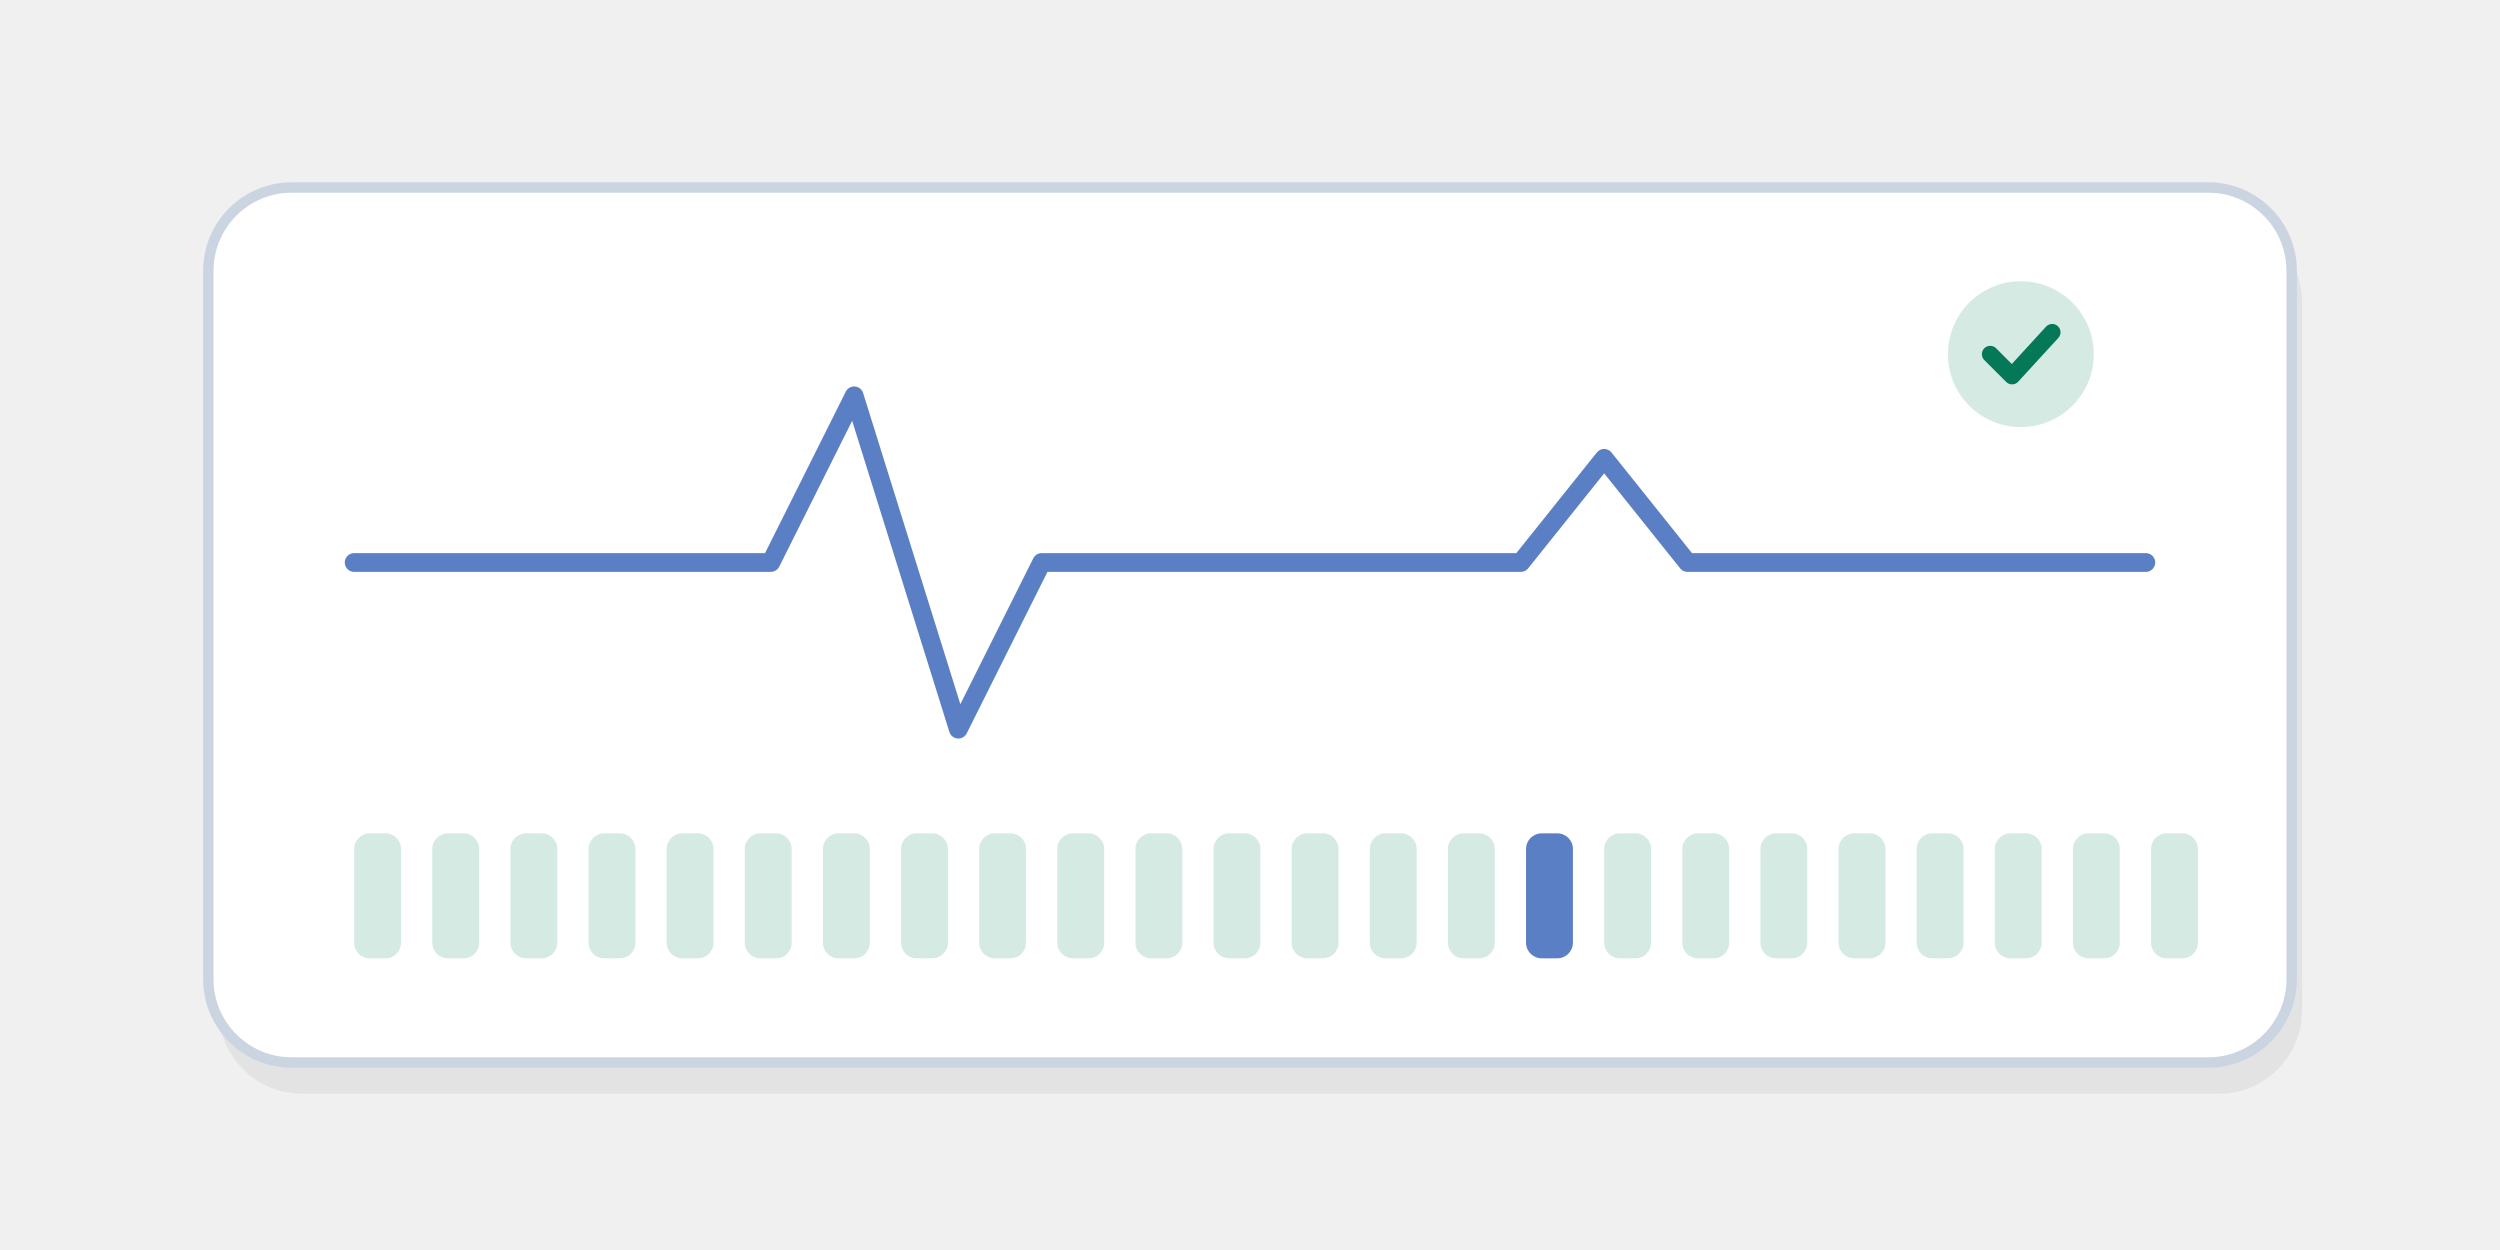
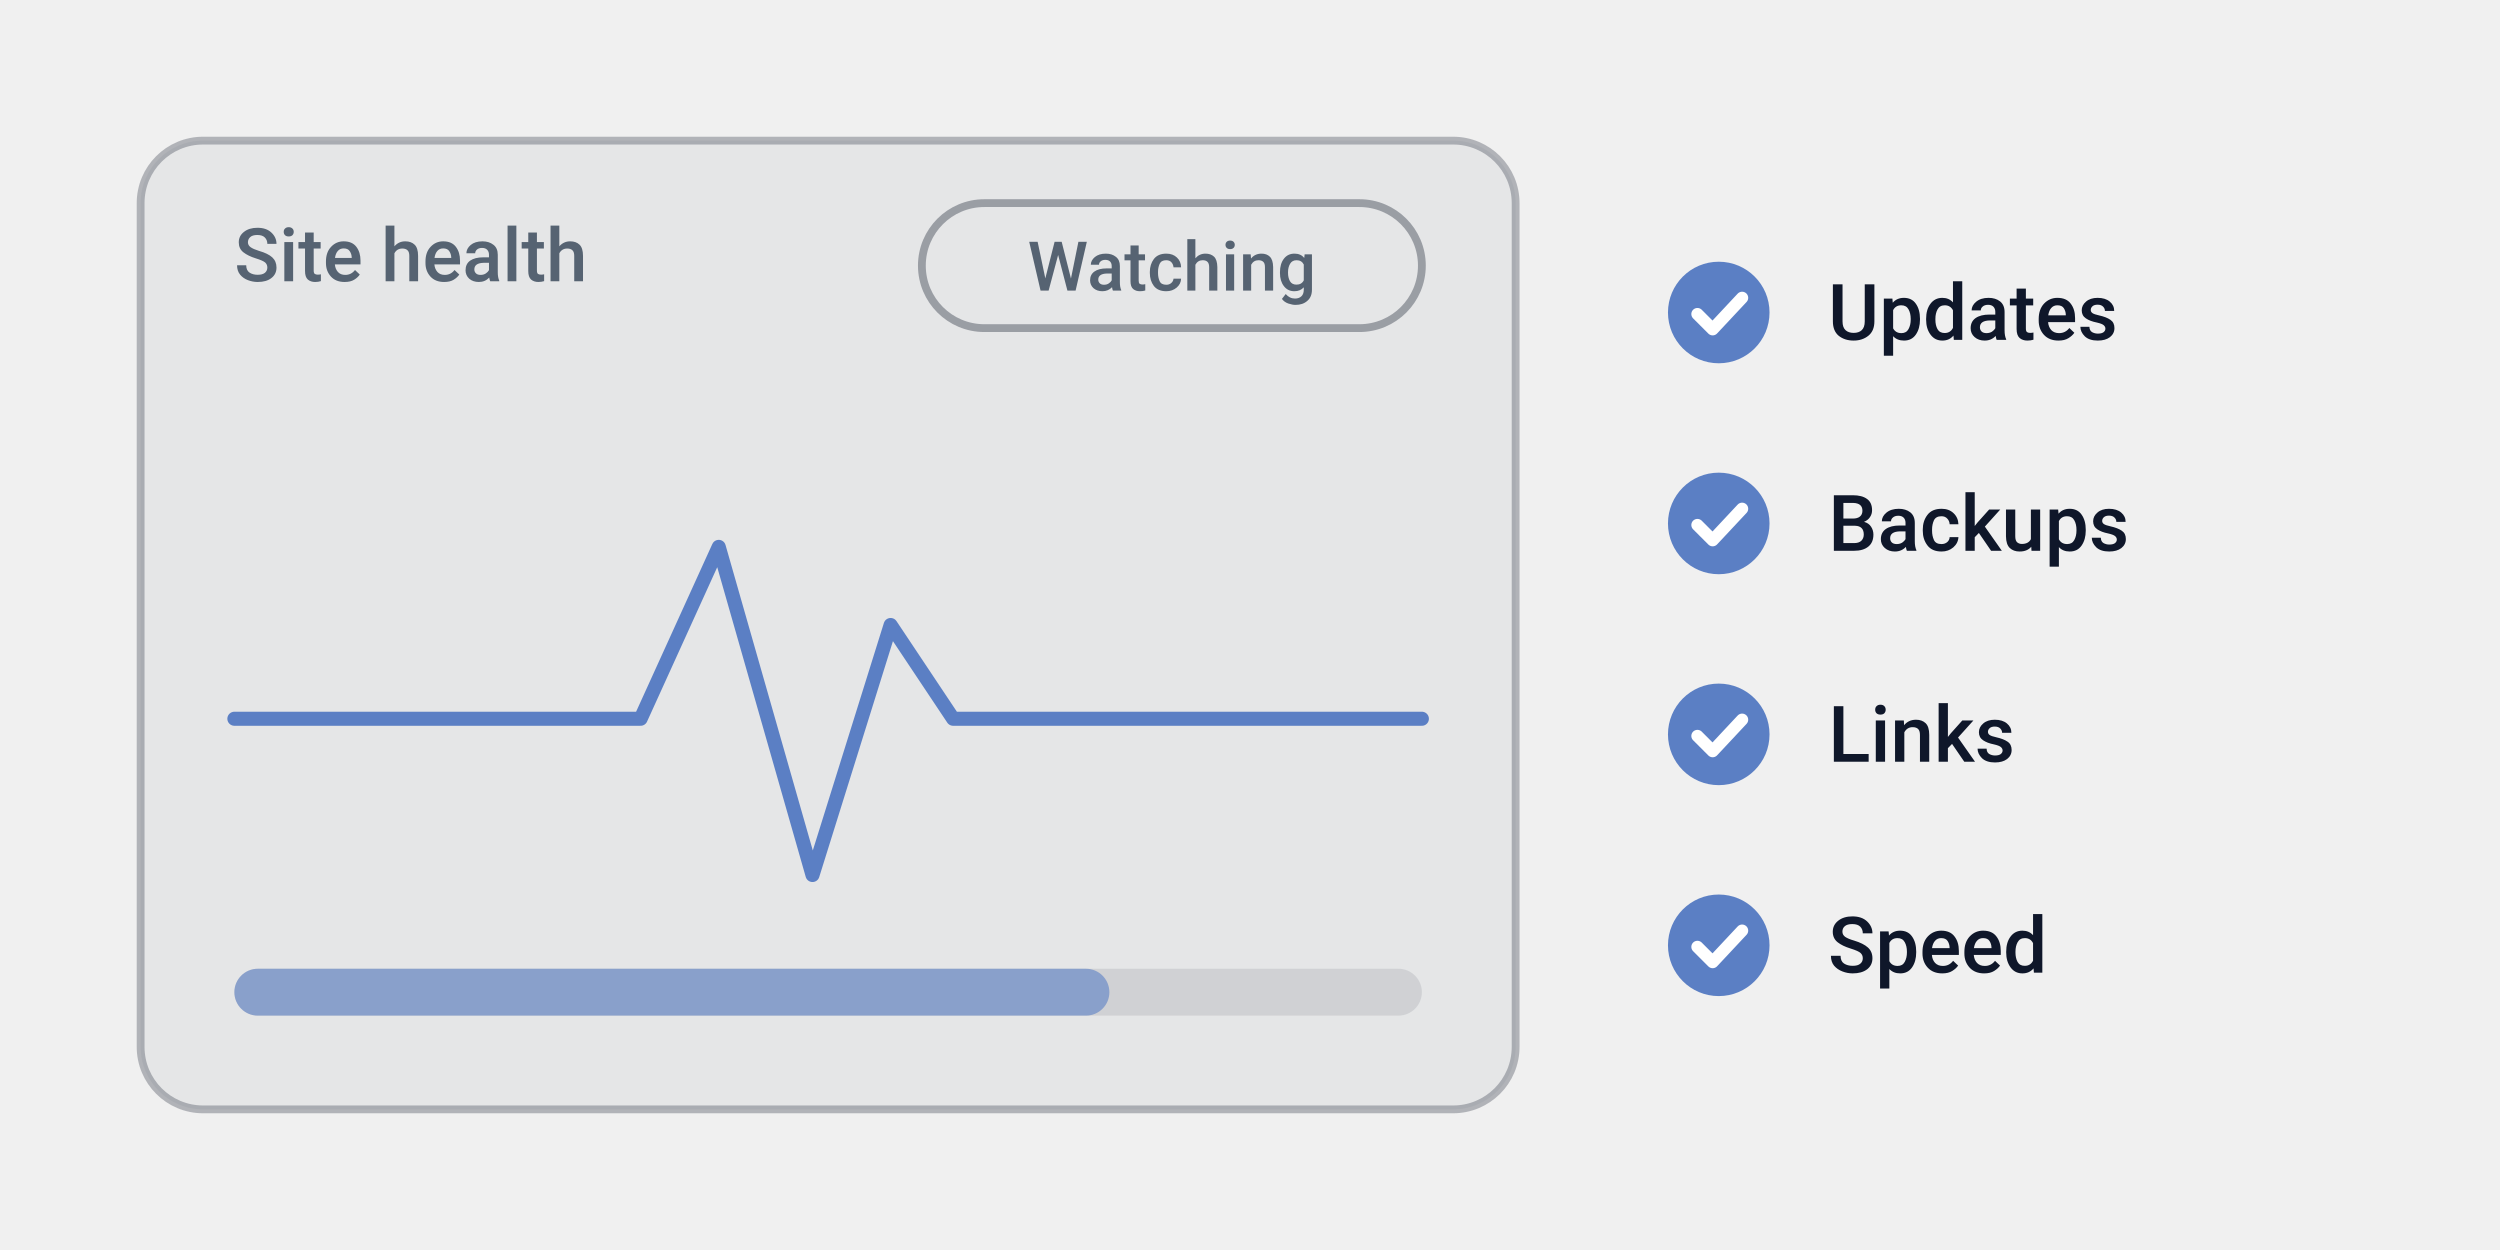
- <svg xmlns="http://www.w3.org/2000/svg" width="240" height="120" viewBox="0 0 240 120" fill="none" stroke-linecap="round" stroke-linejoin="round">
-   <rect x="21" y="21" width="200" height="84" rx="8" fill="#0f172a" opacity=".06" />
-   <rect x="20" y="18" width="200" height="84" rx="8" fill="#ffffff" stroke="#cbd5e1" />
-   <path d="M34 54h40l8-16 10 32 8-16h46l8-10 8 10h44" stroke="#5b7fc4" stroke-width="1.8" fill="none" />
-   <rect x="34" y="80" width="4.5" height="12" rx="1.5" fill="#d6eae4" />
-   <rect x="41.5" y="80" width="4.5" height="12" rx="1.5" fill="#d6eae4" />
-   <rect x="49" y="80" width="4.5" height="12" rx="1.5" fill="#d6eae4" />
-   <rect x="56.5" y="80" width="4.5" height="12" rx="1.5" fill="#d6eae4" />
-   <rect x="64" y="80" width="4.5" height="12" rx="1.5" fill="#d6eae4" />
-   <rect x="71.5" y="80" width="4.5" height="12" rx="1.5" fill="#d6eae4" />
-   <rect x="79" y="80" width="4.5" height="12" rx="1.5" fill="#d6eae4" />
-   <rect x="86.5" y="80" width="4.5" height="12" rx="1.5" fill="#d6eae4" />
-   <rect x="94" y="80" width="4.5" height="12" rx="1.5" fill="#d6eae4" />
-   <rect x="101.5" y="80" width="4.5" height="12" rx="1.5" fill="#d6eae4" />
-   <rect x="109" y="80" width="4.5" height="12" rx="1.5" fill="#d6eae4" />
-   <rect x="116.5" y="80" width="4.5" height="12" rx="1.5" fill="#d6eae4" />
-   <rect x="124" y="80" width="4.5" height="12" rx="1.5" fill="#d6eae4" />
-   <rect x="131.5" y="80" width="4.5" height="12" rx="1.5" fill="#d6eae4" />
-   <rect x="139" y="80" width="4.5" height="12" rx="1.5" fill="#d6eae4" />
-   <rect x="146.5" y="80" width="4.5" height="12" rx="1.5" fill="#5b7fc4" />
-   <rect x="154" y="80" width="4.5" height="12" rx="1.5" fill="#d6eae4" />
-   <rect x="161.5" y="80" width="4.5" height="12" rx="1.5" fill="#d6eae4" />
-   <rect x="169" y="80" width="4.5" height="12" rx="1.5" fill="#d6eae4" />
-   <rect x="176.5" y="80" width="4.5" height="12" rx="1.5" fill="#d6eae4" />
-   <rect x="184" y="80" width="4.5" height="12" rx="1.5" fill="#d6eae4" />
-   <rect x="191.5" y="80" width="4.5" height="12" rx="1.5" fill="#d6eae4" />
-   <rect x="199" y="80" width="4.5" height="12" rx="1.5" fill="#d6eae4" />
-   <rect x="206.5" y="80" width="4.5" height="12" rx="1.5" fill="#d6eae4" />
-   <circle cx="194" cy="34" r="7" fill="#d6eae4" />
-   <path d="M191.06 34l2.1 2.1 3.85-4.2" stroke="#047857" stroke-width="1.6" fill="none" />
+ <svg xmlns="http://www.w3.org/2000/svg" width="320" height="160" viewBox="0 0 320 160" fill="none" stroke-linecap="round" stroke-linejoin="round">
+   <rect x="18" y="18" width="176" height="124" rx="8" fill="#0f172a" fill-opacity=".05" stroke="#0f172a" stroke-opacity=".28" />
+   <text x="30" y="36" font-family="ui-sans-serif, system-ui, -apple-system, 'Segoe UI', Roboto, Helvetica, Arial, sans-serif" font-size="9.5" font-weight="500" fill="#566372" text-anchor="start">Site health</text>
+   <path d="M30 92 H 82 L 92 70 L 104 112 L 114 80 L 122 92 H 182" stroke="#5b7fc4" stroke-opacity="1" stroke-width="1.8" />
+   <rect x="30" y="124" width="152" height="6" rx="3" fill="#0f172a" fill-opacity="0.1" />
+   <rect x="30" y="124" width="112" height="6" rx="3" fill="#5b7fc4" fill-opacity=".6" />
+   <rect x="118" y="26" width="64" height="16" rx="8" stroke="#0f172a" stroke-opacity=".35" />
+   <text x="150" y="37.2" font-family="ui-sans-serif, system-ui, -apple-system, 'Segoe UI', Roboto, Helvetica, Arial, sans-serif" font-size="8.8" font-weight="500" fill="#566372" text-anchor="middle">Watching</text>
+   <circle cx="220" cy="40" r="6.5" fill="#5b7fc4" />
+   <path d="M217.27 40.2l1.95 1.95 3.77 -4.03" stroke="#ffffff" stroke-width="1.56" />
+   <text x="234" y="43.5" font-family="ui-sans-serif, system-ui, -apple-system, 'Segoe UI', Roboto, Helvetica, Arial, sans-serif" font-size="10" font-weight="500" fill="#0f172a" text-anchor="start">Updates</text>
+   <circle cx="220" cy="67" r="6.5" fill="#5b7fc4" />
+   <path d="M217.27 67.2l1.95 1.95 3.77 -4.03" stroke="#ffffff" stroke-width="1.56" />
+   <text x="234" y="70.5" font-family="ui-sans-serif, system-ui, -apple-system, 'Segoe UI', Roboto, Helvetica, Arial, sans-serif" font-size="10" font-weight="500" fill="#0f172a" text-anchor="start">Backups</text>
+   <circle cx="220" cy="94" r="6.5" fill="#5b7fc4" />
+   <path d="M217.27 94.2l1.95 1.95 3.77 -4.03" stroke="#ffffff" stroke-width="1.56" />
+   <text x="234" y="97.5" font-family="ui-sans-serif, system-ui, -apple-system, 'Segoe UI', Roboto, Helvetica, Arial, sans-serif" font-size="10" font-weight="500" fill="#0f172a" text-anchor="start">Links</text>
+   <circle cx="220" cy="121" r="6.5" fill="#5b7fc4" />
+   <path d="M217.27 121.2l1.95 1.95 3.77 -4.03" stroke="#ffffff" stroke-width="1.56" />
+   <text x="234" y="124.5" font-family="ui-sans-serif, system-ui, -apple-system, 'Segoe UI', Roboto, Helvetica, Arial, sans-serif" font-size="10" font-weight="500" fill="#0f172a" text-anchor="start">Speed</text>
</svg>
